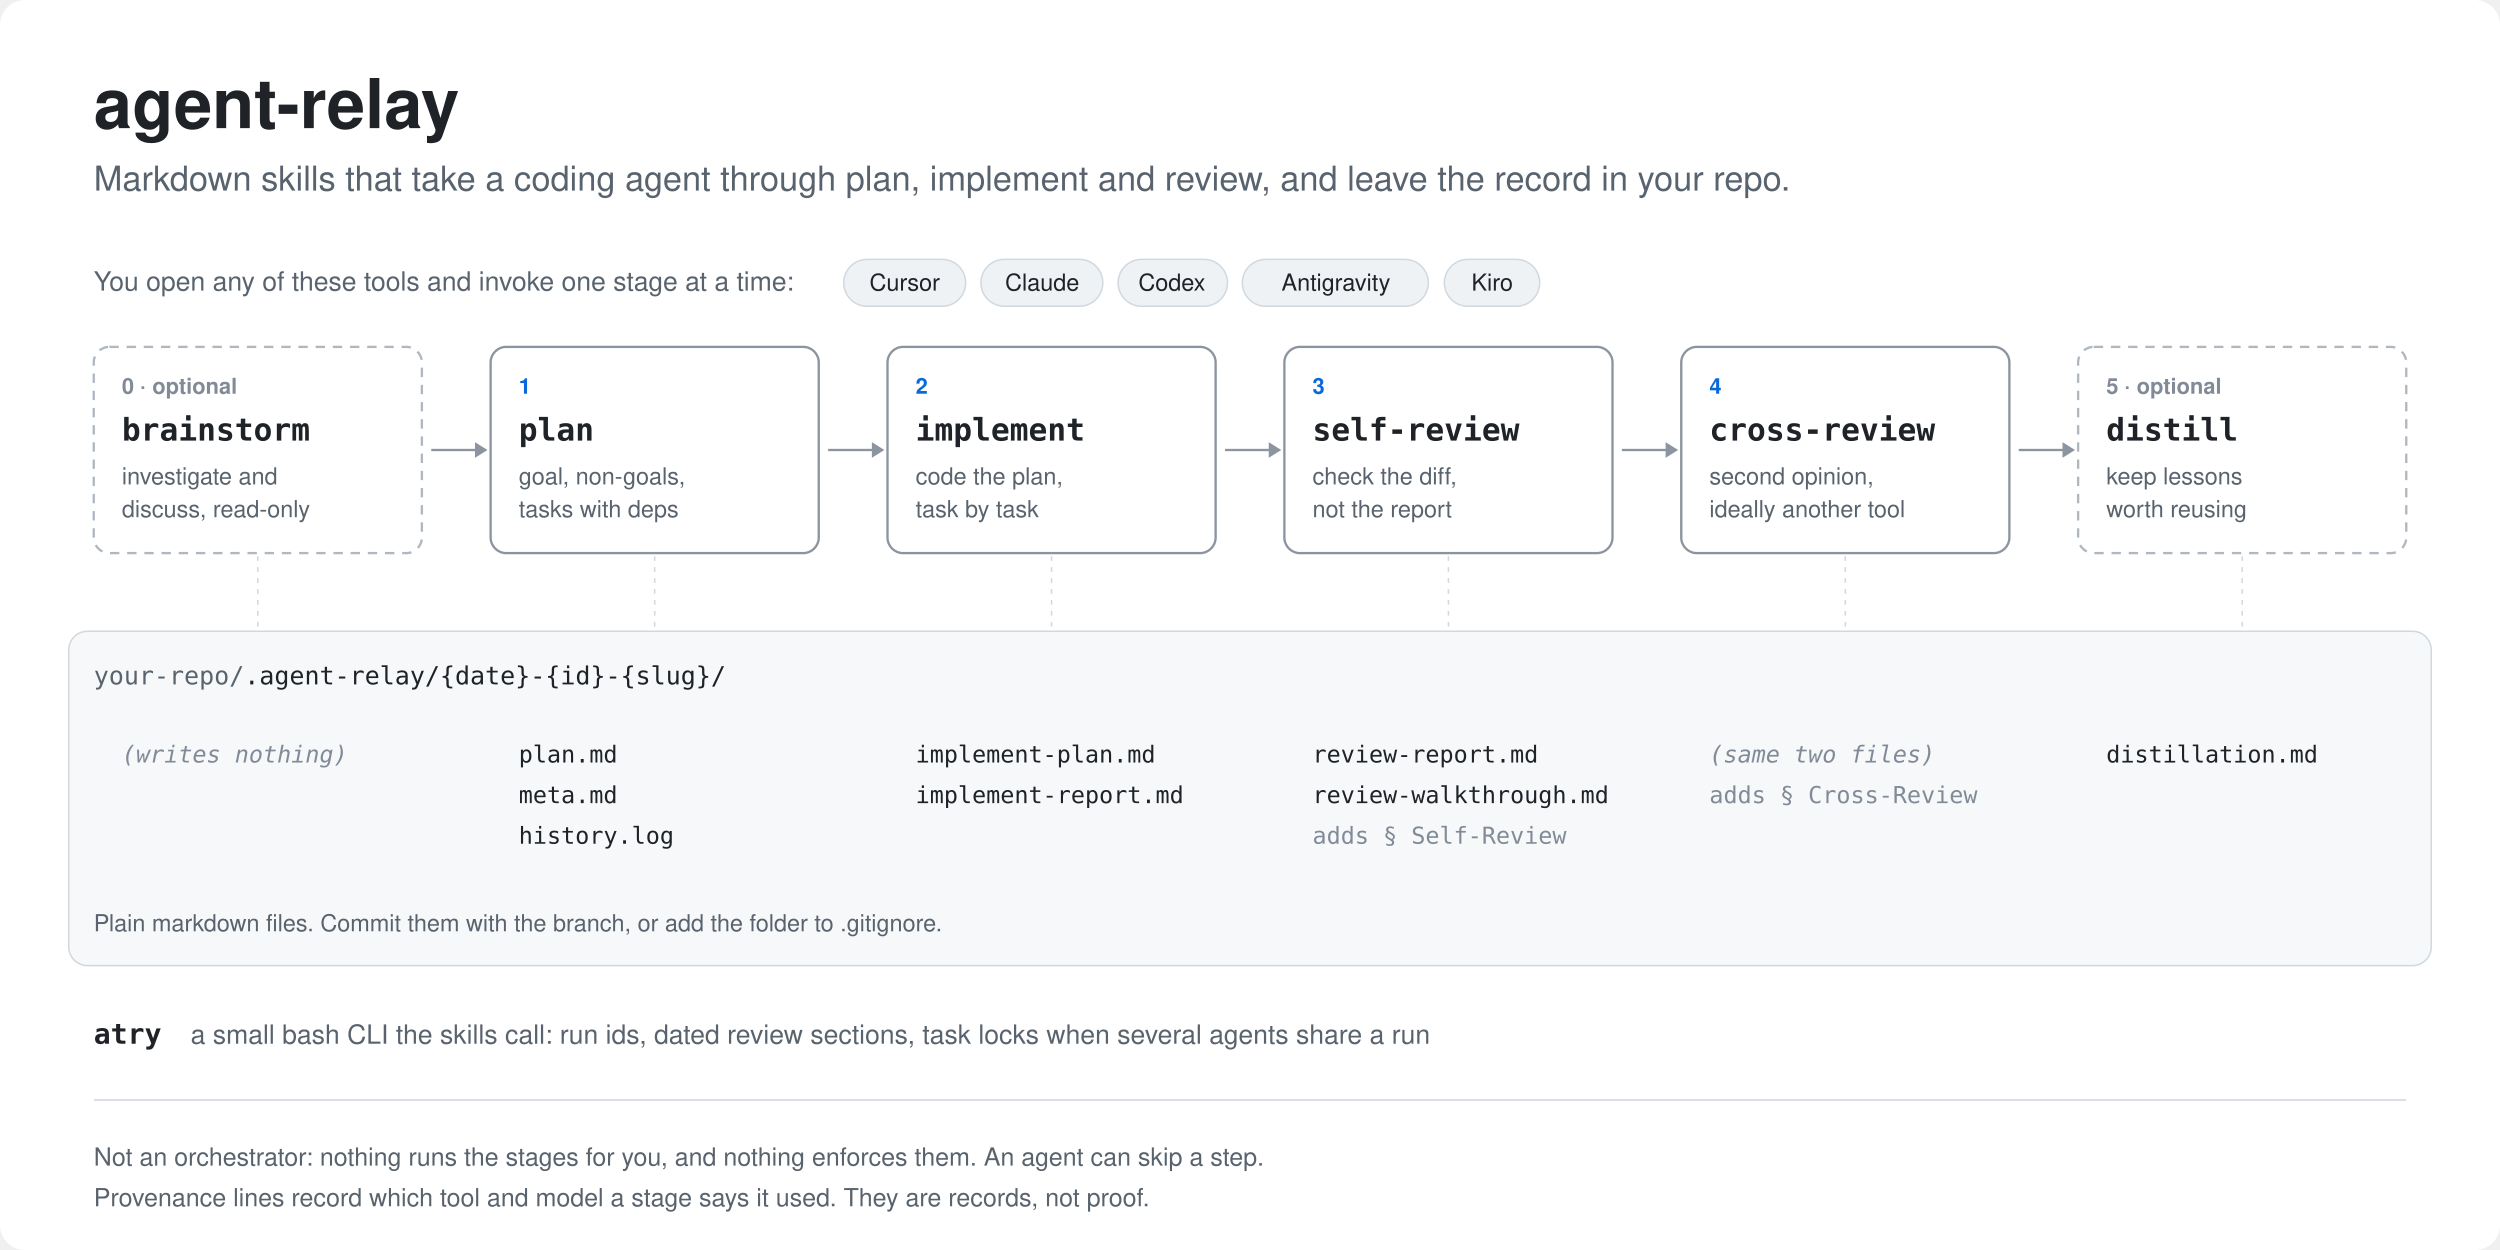
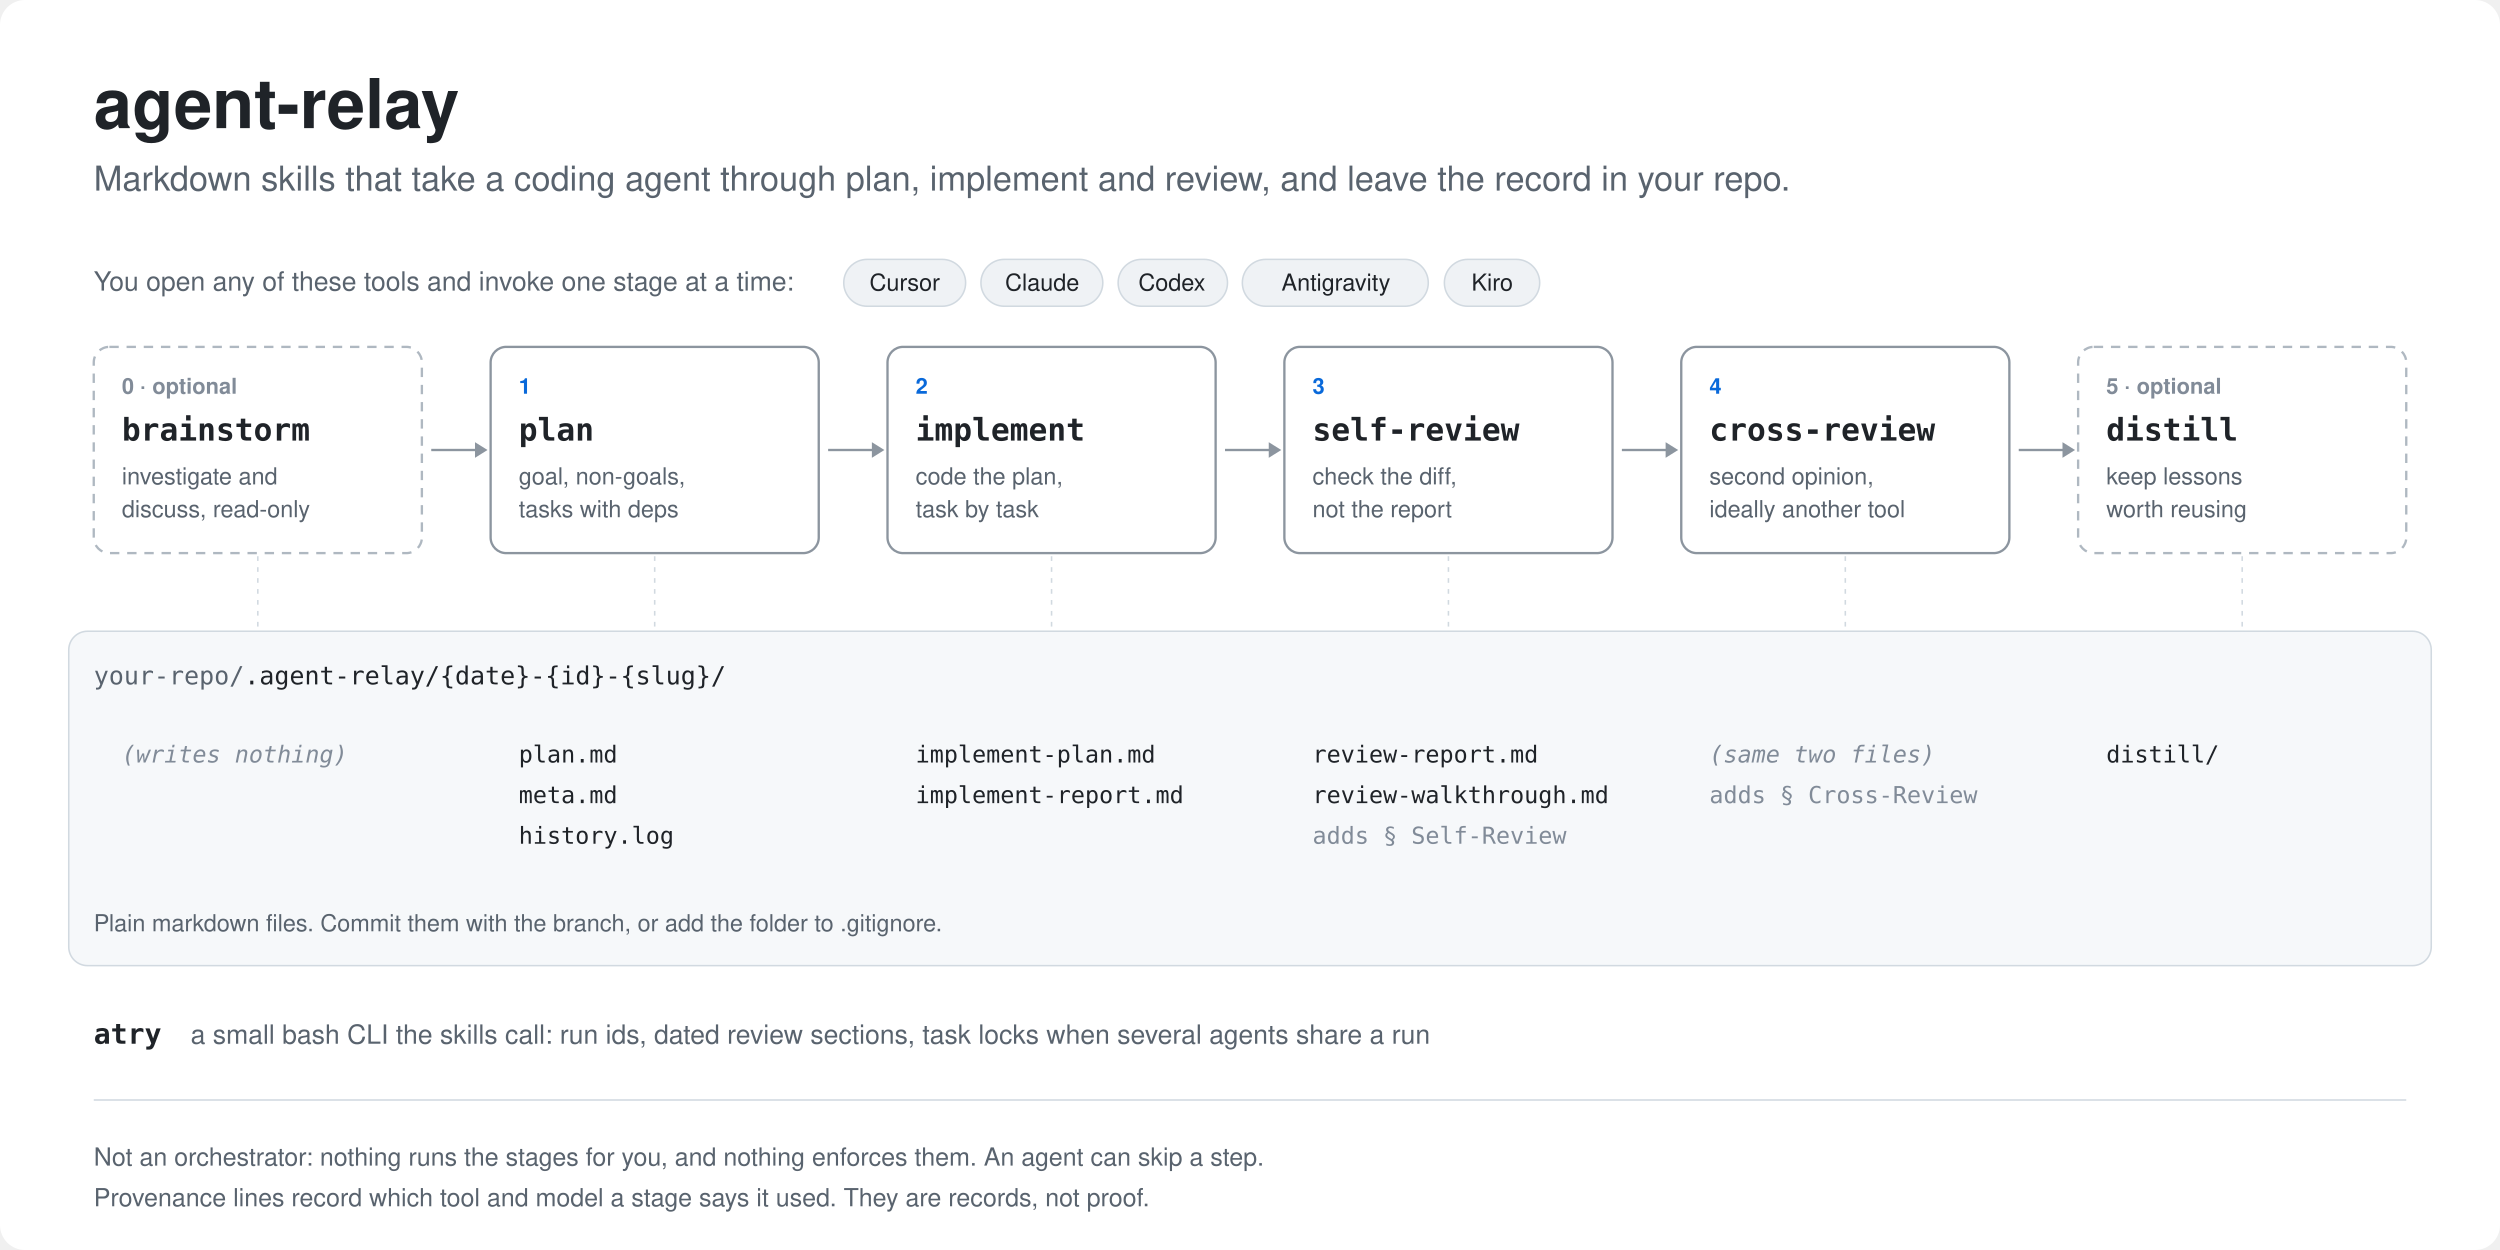
<svg xmlns="http://www.w3.org/2000/svg" width="1600" height="800" viewBox="0 0 1600 800" role="img" aria-labelledby="t d">
  <style>
  .bg{fill:#ffffff} .ink{fill:#1f2328} .muted{fill:#59636e} .faint{fill:#818b98}
  .line{stroke:#d1d9e0} .box{fill:#ffffff;stroke:#8c959f} .opt{fill:#ffffff;stroke:#afb8c1;stroke-dasharray:6 5}
  .panel{fill:#f6f8fa;stroke:#d1d9e0} .accent{fill:#0969da} .arrow{stroke:#8c959f;fill:none} .ahead{fill:#8c959f}
  .chip{fill:#eff2f5;stroke:#d1d9e0}
  text{font-family:-apple-system, BlinkMacSystemFont, "Segoe UI", Helvetica, Arial, sans-serif} .mono{font-family:ui-monospace, SFMono-Regular, Menlo, Consolas, "DejaVu Sans Mono", monospace}
  @media (prefers-color-scheme: dark) {
    .bg{fill:#0d1117} .ink{fill:#e6edf3} .muted{fill:#9198a1} .faint{fill:#7d8590}
    .line{stroke:#30363d} .box{fill:#0d1117;stroke:#6e7681} .opt{fill:#0d1117;stroke:#484f58;stroke-dasharray:6 5}
    .panel{fill:#151b23;stroke:#30363d} .accent{fill:#4493f8} .arrow{stroke:#6e7681} .ahead{fill:#6e7681}
    .chip{fill:#1c232c;stroke:#30363d}
  }
</style>
  <rect class="bg" width="1600" height="800" rx="16" />
  <text class="ink" x="60" y="82" font-size="44" font-weight="700">agent-relay</text>
  <text class="muted" x="60" y="122" font-size="22">Markdown skills that take a coding agent through plan, implement and review, and leave the record in your repo.</text>
  <text class="muted" x="60" y="186" font-size="17">You open any of these tools and invoke one stage at a time:</text>
  <rect class="chip" x="540" y="166" width="78" height="30" rx="15" stroke-width="1" />
  <text class="ink" x="579" y="186" font-size="15" text-anchor="middle">Cursor</text>
  <rect class="chip" x="627.8" y="166" width="78" height="30" rx="15" stroke-width="1" />
  <text class="ink" x="667" y="186" font-size="15" text-anchor="middle">Claude</text>
  <rect class="chip" x="715.6" y="166" width="70" height="30" rx="15" stroke-width="1" />
  <text class="ink" x="750" y="186" font-size="15" text-anchor="middle">Codex</text>
  <rect class="chip" x="795.1" y="166" width="119" height="30" rx="15" stroke-width="1" />
  <text class="ink" x="855" y="186" font-size="15" text-anchor="middle">Antigravity</text>
  <rect class="chip" x="924.4" y="166" width="61" height="30" rx="15" stroke-width="1" />
  <text class="ink" x="955" y="186" font-size="15" text-anchor="middle">Kiro</text>
  <rect class="opt" x="60" y="222" width="210" height="132" rx="10" stroke-width="1.5" />
  <text class="faint" x="78" y="252" font-size="14" font-weight="600">0 · optional</text>
  <text class="ink mono" x="78" y="282" font-size="20" font-weight="600">brainstorm</text>
  <text class="muted" x="78" y="310" font-size="15">investigate and</text>
  <text class="muted" x="78" y="331" font-size="15">discuss, read-only</text>
  <line class="arrow" x1="276" y1="288.0" x2="306" y2="288.0" stroke-width="1.5" />
  <path class="ahead" d="M312 288.0 L304 283.0 L304 293.0 Z" />
  <rect class="box" x="314" y="222" width="210" height="132" rx="10" stroke-width="1.5" />
  <text class="accent" x="332" y="252" font-size="14" font-weight="600">1</text>
  <text class="ink mono" x="332" y="282" font-size="20" font-weight="600">plan</text>
  <text class="muted" x="332" y="310" font-size="15">goal, non-goals,</text>
  <text class="muted" x="332" y="331" font-size="15">tasks with deps</text>
  <line class="arrow" x1="530" y1="288.0" x2="560" y2="288.0" stroke-width="1.5" />
  <path class="ahead" d="M566 288.0 L558 283.0 L558 293.0 Z" />
  <rect class="box" x="568" y="222" width="210" height="132" rx="10" stroke-width="1.5" />
  <text class="accent" x="586" y="252" font-size="14" font-weight="600">2</text>
  <text class="ink mono" x="586" y="282" font-size="20" font-weight="600">implement</text>
  <text class="muted" x="586" y="310" font-size="15">code the plan,</text>
  <text class="muted" x="586" y="331" font-size="15">task by task</text>
  <line class="arrow" x1="784" y1="288.0" x2="814" y2="288.0" stroke-width="1.5" />
  <path class="ahead" d="M820 288.0 L812 283.0 L812 293.0 Z" />
  <rect class="box" x="822" y="222" width="210" height="132" rx="10" stroke-width="1.5" />
  <text class="accent" x="840" y="252" font-size="14" font-weight="600">3</text>
  <text class="ink mono" x="840" y="282" font-size="20" font-weight="600">self-review</text>
  <text class="muted" x="840" y="310" font-size="15">check the diff,</text>
  <text class="muted" x="840" y="331" font-size="15">not the report</text>
  <line class="arrow" x1="1038" y1="288.0" x2="1068" y2="288.0" stroke-width="1.5" />
  <path class="ahead" d="M1074 288.0 L1066 283.0 L1066 293.0 Z" />
  <rect class="box" x="1076" y="222" width="210" height="132" rx="10" stroke-width="1.5" />
  <text class="accent" x="1094" y="252" font-size="14" font-weight="600">4</text>
  <text class="ink mono" x="1094" y="282" font-size="20" font-weight="600">cross-review</text>
  <text class="muted" x="1094" y="310" font-size="15">second opinion,</text>
  <text class="muted" x="1094" y="331" font-size="15">ideally another tool</text>
  <line class="arrow" x1="1292" y1="288.0" x2="1322" y2="288.0" stroke-width="1.5" />
  <path class="ahead" d="M1328 288.0 L1320 283.0 L1320 293.0 Z" />
  <rect class="opt" x="1330" y="222" width="210" height="132" rx="10" stroke-width="1.5" />
  <text class="faint" x="1348" y="252" font-size="14" font-weight="600">5 · optional</text>
  <text class="ink mono" x="1348" y="282" font-size="20" font-weight="600">distill</text>
  <text class="muted" x="1348" y="310" font-size="15">keep lessons</text>
  <text class="muted" x="1348" y="331" font-size="15">worth reusing</text>
  <rect class="panel" x="44" y="404" width="1512" height="214" rx="12" stroke-width="1" />
  <text class="ink mono" x="60" y="438" font-size="16">
    <tspan class="muted">your-repo/</tspan>.agent-relay/{date}-{id}-{slug}/</text>
  <line class="line" x1="165.0" y1="356" x2="165.0" y2="402" stroke-width="1" stroke-dasharray="3 4" />
  <text class="faint mono" x="78" y="488" font-size="15" font-style="italic">(writes nothing)</text>
  <line class="line" x1="419.0" y1="356" x2="419.0" y2="402" stroke-width="1" stroke-dasharray="3 4" />
  <text class="ink mono" x="332" y="488" font-size="15">plan.md</text>
  <text class="ink mono" x="332" y="514" font-size="15">meta.md</text>
  <text class="ink mono" x="332" y="540" font-size="15">history.log</text>
  <line class="line" x1="673.0" y1="356" x2="673.0" y2="402" stroke-width="1" stroke-dasharray="3 4" />
  <text class="ink mono" x="586" y="488" font-size="15">implement-plan.md</text>
  <text class="ink mono" x="586" y="514" font-size="15">implement-report.md</text>
  <line class="line" x1="927.0" y1="356" x2="927.0" y2="402" stroke-width="1" stroke-dasharray="3 4" />
  <text class="ink mono" x="840" y="488" font-size="15">review-report.md</text>
  <text class="ink mono" x="840" y="514" font-size="15">review-walkthrough.md</text>
  <text class="faint mono" x="840" y="540" font-size="15">adds § Self-Review</text>
  <line class="line" x1="1181.0" y1="356" x2="1181.0" y2="402" stroke-width="1" stroke-dasharray="3 4" />
  <text class="faint mono" x="1094" y="488" font-size="15" font-style="italic">(same two files)</text>
  <text class="faint mono" x="1094" y="514" font-size="15">adds § Cross-Review</text>
  <line class="line" x1="1435.0" y1="356" x2="1435.0" y2="402" stroke-width="1" stroke-dasharray="3 4" />
-   <text class="ink mono" x="1348" y="488" font-size="15">distillation.md</text>
+   <text class="ink mono" x="1348" y="488" font-size="15">distill/</text>
  <text class="muted" x="60" y="596" font-size="15">Plain markdown files. Commit them with the branch, or add the folder to .gitignore.</text>
  <text class="ink mono" x="60" y="668" font-size="18" font-weight="700">atry</text>
  <text class="muted" x="122" y="668" font-size="17">a small bash CLI the skills call: run ids, dated review sections, task locks when several agents share a run</text>
  <line class="line" x1="60" y1="704" x2="1540" y2="704" stroke-width="1" />
  <text class="muted" x="60" y="746" font-size="16">Not an orchestrator: nothing runs the stages for you, and nothing enforces them. An agent can skip a step.</text>
  <text class="muted" x="60" y="772" font-size="16">Provenance lines record which tool and model a stage says it used. They are records, not proof.</text>
</svg>
